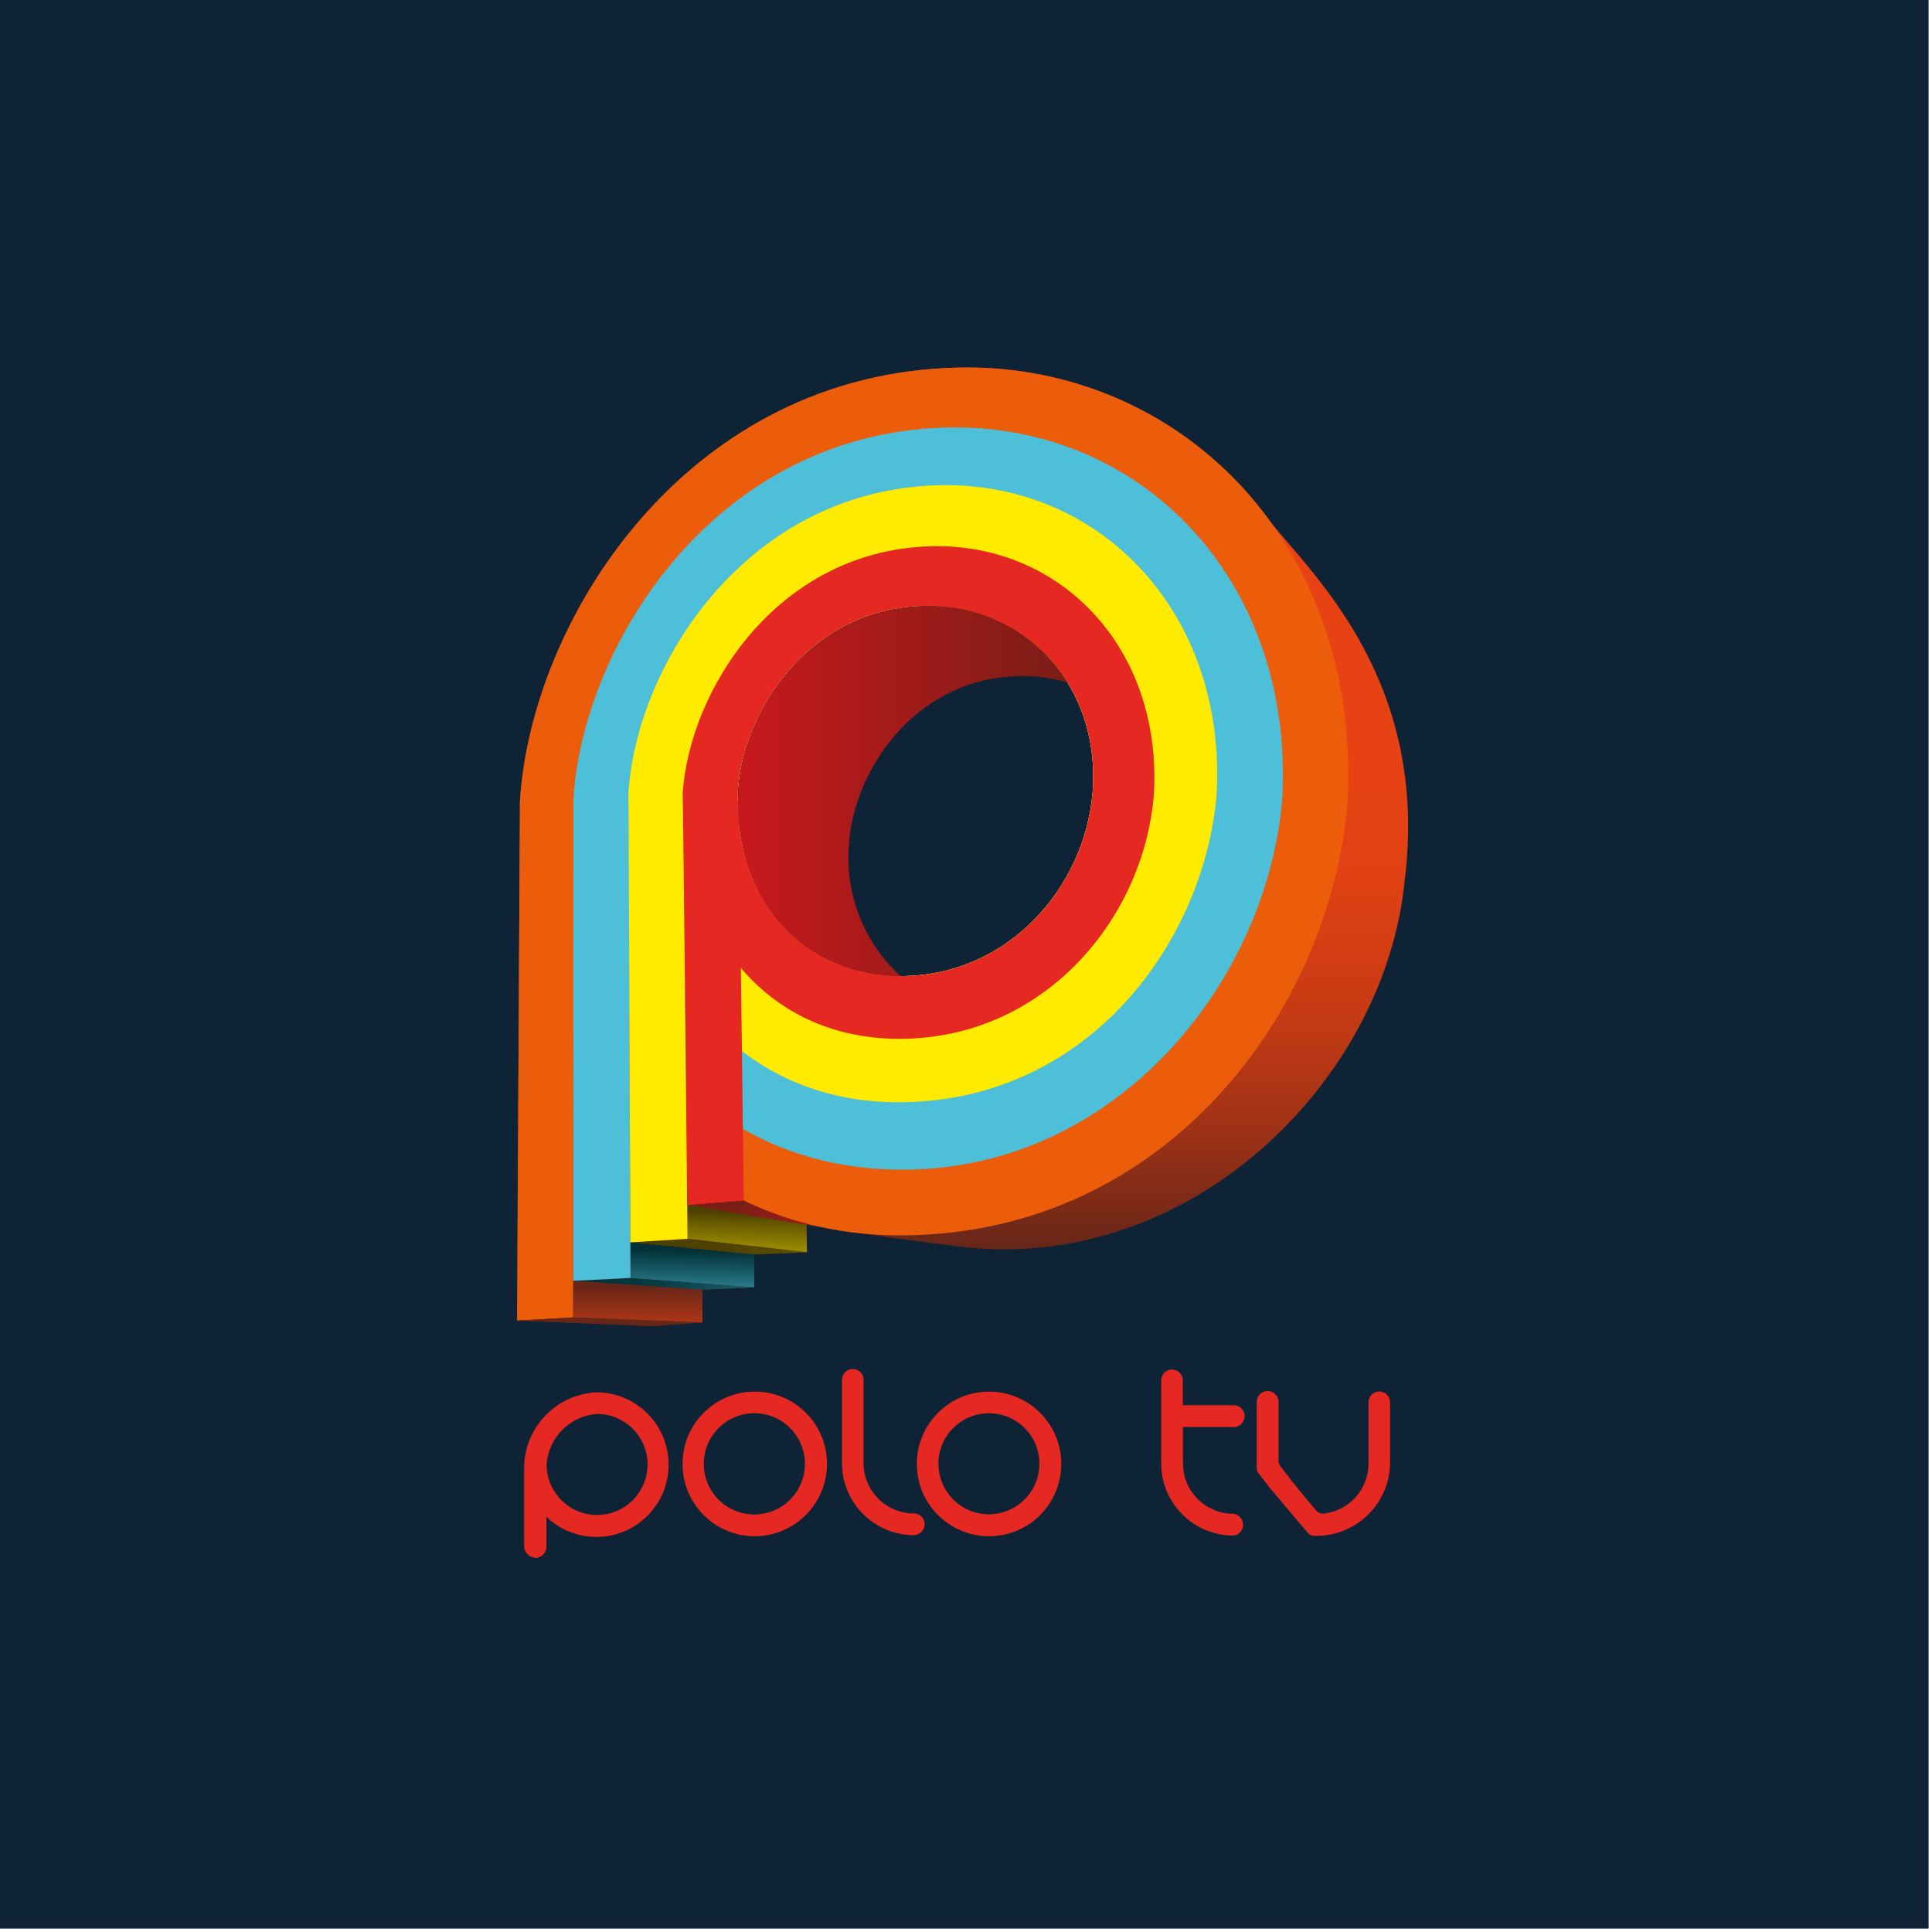
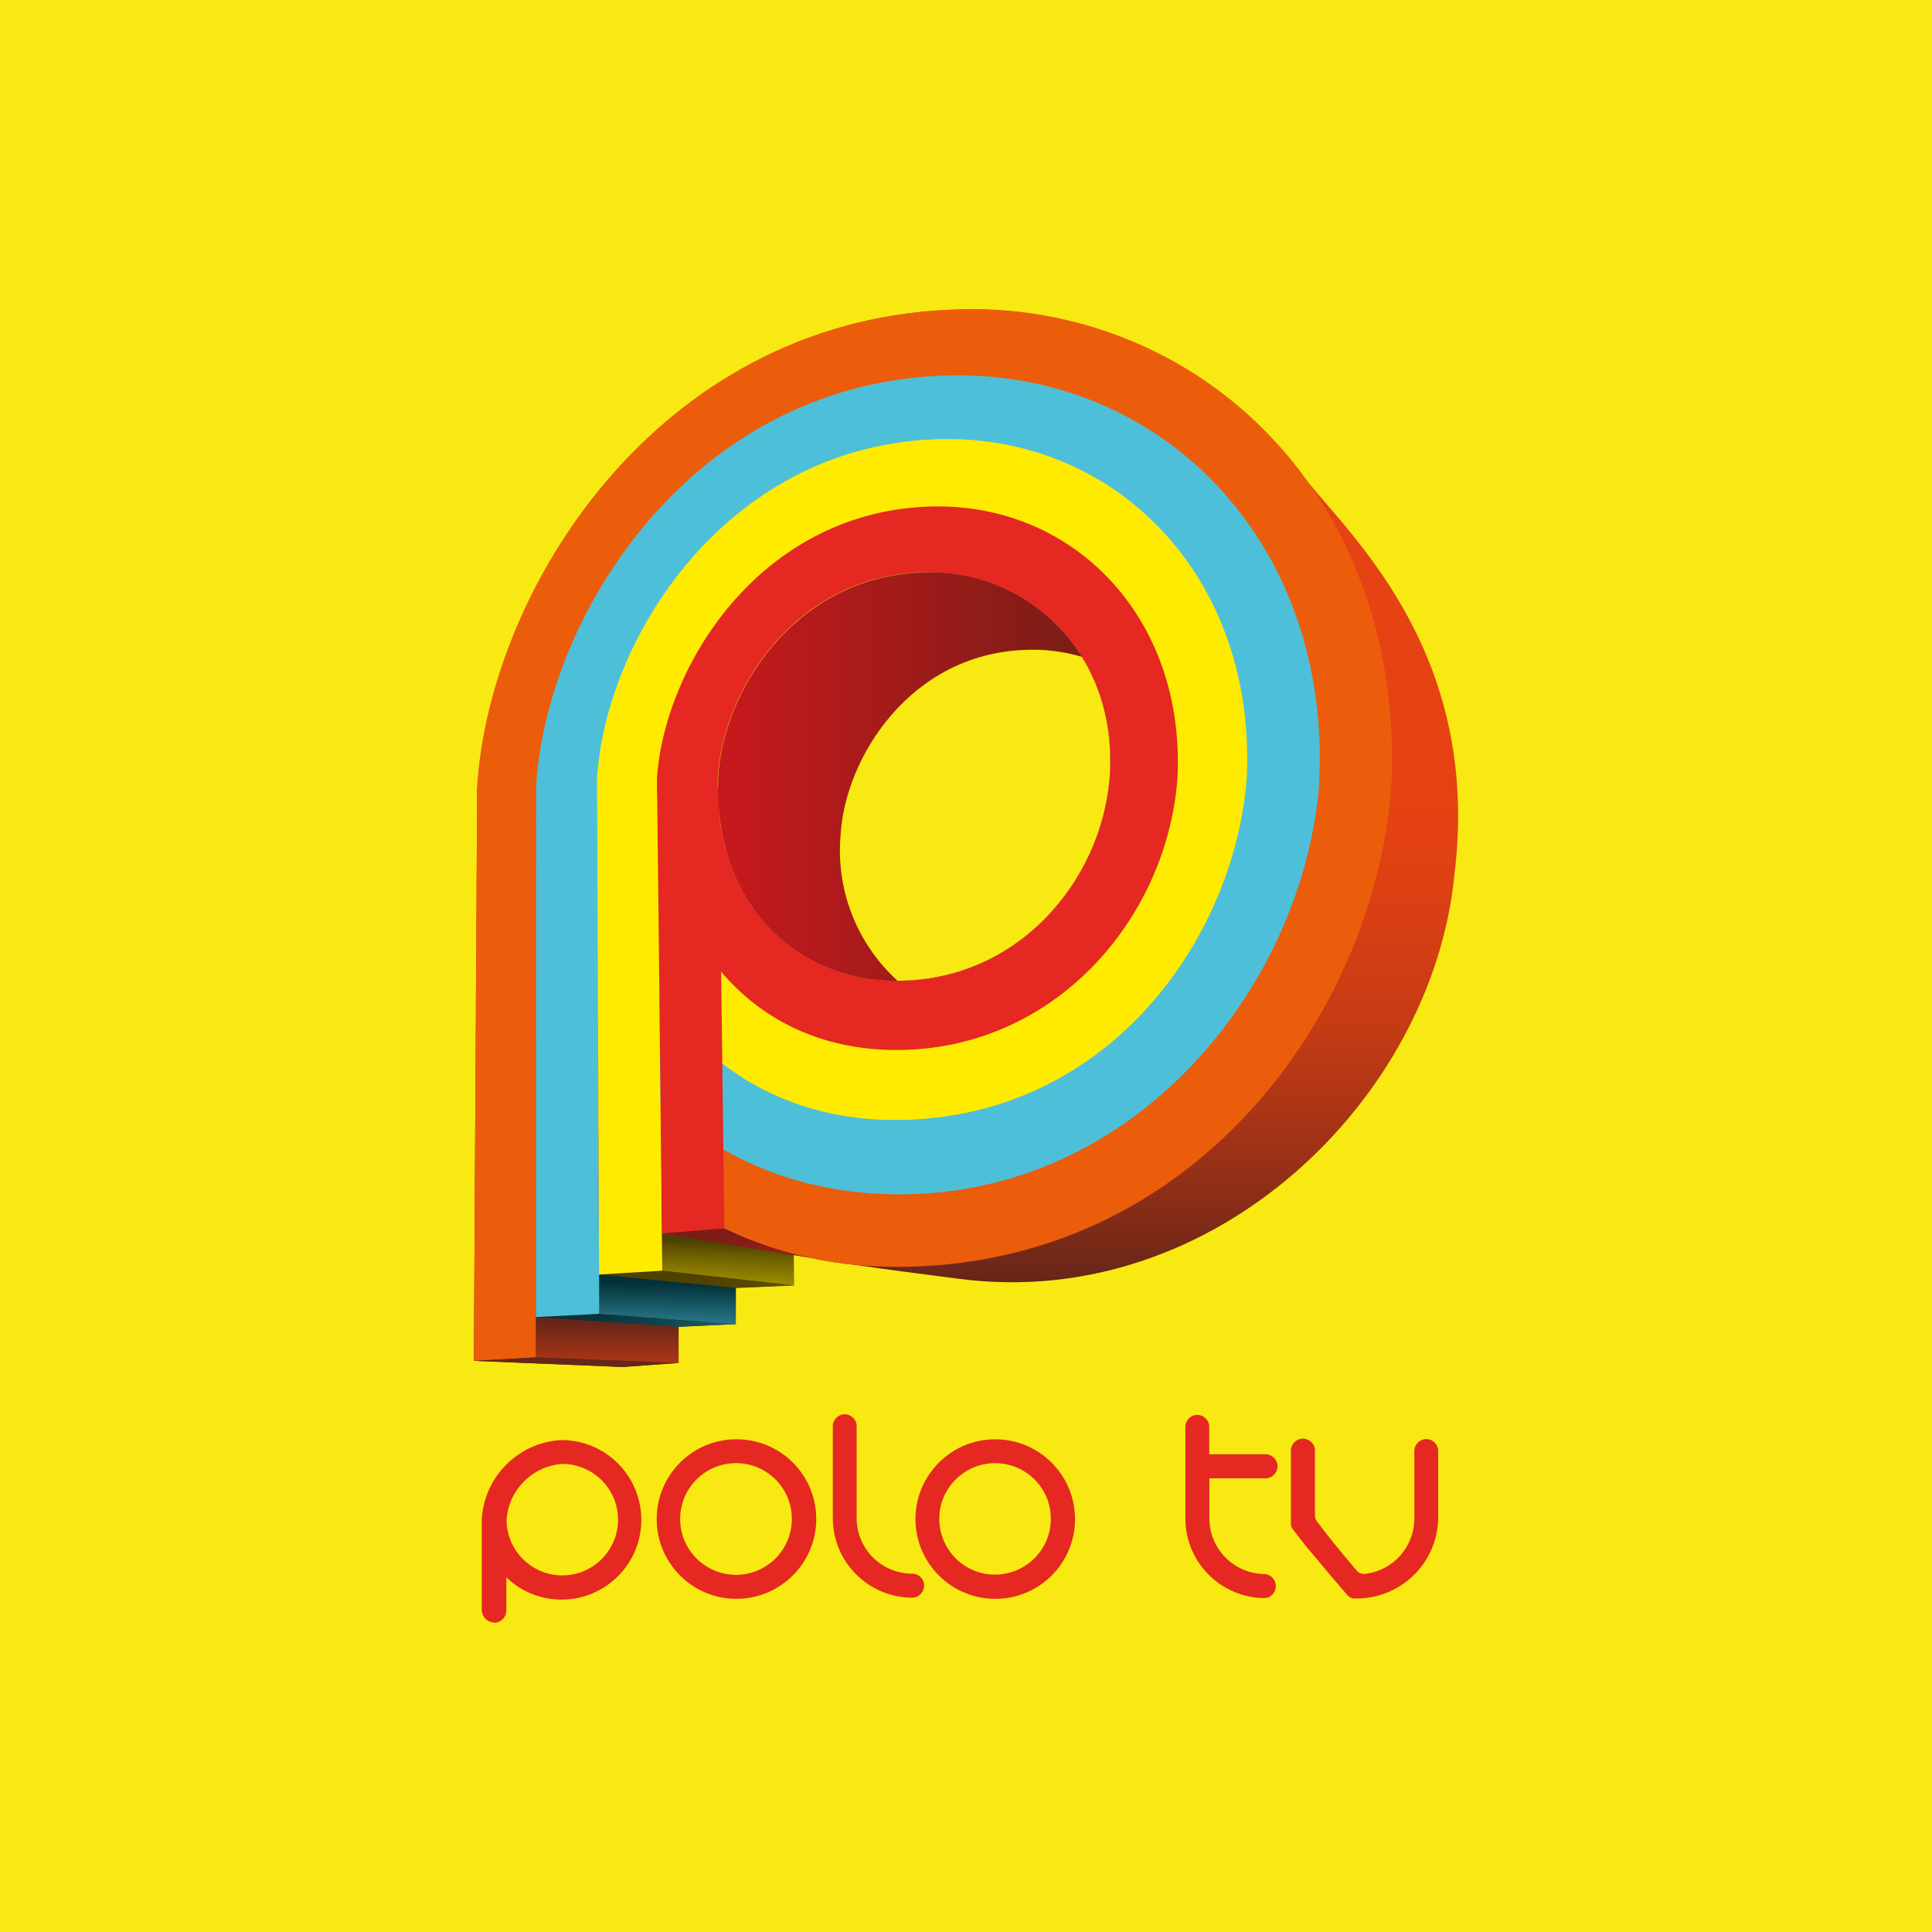
- <svg xmlns="http://www.w3.org/2000/svg" width="284" height="284" viewBox="0 0 284 284" fill="none">
-   <rect width="283.5" height="283.5" fill="#0E2335" />
-   <path d="M186.992 77.024C186.531 76.384 186.071 75.795 185.61 75.18C174.506 60.915 157.082 53.027 139.044 54.103C100.179 55.972 78.073 91.495 76.435 117.746L76 194.118L95.803 194.938L103.198 194.4V189.585L110.797 189.226V184.386L118.575 184.053V180.006L120.75 180.39C122.746 180.826 124.767 181.133 126.788 181.338C131.138 181.978 135.692 182.567 140.707 183.208C174.659 187.562 203.571 159.108 206.488 129.45C210.096 100.535 193.439 84.964 186.992 77.024ZM160.613 116.491C159.461 130.372 148.28 143.485 132.366 143.485C118.882 143.485 107.829 133.189 108.469 116.261C109.108 105.043 118.473 89.856 135.155 89.087C149.969 88.396 161.866 100.202 160.613 116.491Z" fill="url(#paint0_linear_16_249)" />
-   <path d="M118.626 184.078L118.549 180.032L101.023 177.138L101.074 182.106L118.626 184.078Z" fill="url(#paint1_linear_16_249)" />
-   <path d="M92.656 182.618L110.848 184.411L118.626 184.078L101.074 182.106L92.656 182.618Z" fill="url(#paint2_linear_16_249)" />
-   <path d="M120.647 180.365L101.074 177.138L109.338 176.472C109.313 176.446 120.647 180.365 120.647 180.365Z" fill="url(#paint3_linear_16_249)" />
-   <path d="M139.044 54.102C100.102 55.972 77.97 91.623 76.435 117.899C76.435 152.807 99.079 181.953 132.903 181.594C171.666 181.235 195.461 148.453 198.071 118.207C200.297 79.944 173.252 52.463 139.044 54.102ZM160.613 116.491C159.461 130.372 148.28 143.485 132.366 143.485C118.882 143.485 107.829 133.189 108.469 116.26C109.108 105.043 118.473 89.855 135.155 89.087C149.969 88.396 161.867 100.202 160.613 116.491Z" fill="#EB5D0B" />
-   <path d="M137.867 62.887C104.58 64.475 85.723 94.952 84.29 117.413C84.29 147.275 102.61 171.939 132.622 171.939C164.272 171.939 186.224 144.176 188.476 117.592C190.369 84.964 167.214 61.478 137.867 62.887ZM160.613 116.491C159.462 130.372 148.28 143.485 132.366 143.485C118.882 143.485 107.829 133.189 108.469 116.26C109.108 105.043 118.473 89.855 135.155 89.087C149.969 88.396 161.867 100.202 160.613 116.491Z" fill="#4EBFD9" />
-   <path d="M136.946 71.364C109.313 72.67 93.475 98.025 92.375 116.67C92.375 141.487 107.573 162.335 132.545 162.027C160.075 161.745 176.937 138.465 178.83 116.926C180.416 89.727 161.201 70.186 136.946 71.364ZM160.613 116.491C159.461 130.372 148.28 143.485 132.366 143.485C118.882 143.485 107.829 133.189 108.469 116.26C109.108 105.043 118.473 89.855 135.155 89.087C149.969 88.396 161.866 100.202 160.613 116.491Z" fill="#FFEB00" />
-   <path d="M136.076 80.328C113.944 81.378 101.33 101.636 100.358 116.593C100.358 136.467 112.127 152.705 132.238 152.705C153.269 152.705 168.109 135.315 169.619 116.798C170.898 95.003 155.521 79.38 136.076 80.328ZM160.613 116.491C159.461 130.372 148.28 143.485 132.366 143.485C118.882 143.485 107.829 133.189 108.468 116.26C109.108 105.043 118.472 89.855 135.154 89.087C149.969 88.396 161.866 100.202 160.613 116.491ZM184.74 215.887V206.283C184.638 205.412 185.277 204.593 186.147 204.49C187.017 204.388 187.836 205.028 187.938 205.899C187.964 206.027 187.964 206.155 187.938 206.283V214.735C187.938 215.016 188.041 215.298 188.22 215.529C190.395 218.423 191.674 219.883 193.49 222.059C193.721 222.341 194.053 222.495 194.437 222.495H194.642C198.377 222.034 201.166 218.884 201.166 215.119V206.129C201.166 205.259 201.883 204.542 202.753 204.542C203.622 204.542 204.339 205.259 204.339 206.129V215.144C204.211 221.137 199.273 225.875 193.286 225.773C192.902 225.799 192.544 225.645 192.288 225.363C189.857 222.572 188.629 221.009 186.761 218.832L185.073 216.656C184.842 216.425 184.74 216.143 184.74 215.887ZM87.744 207.845C83.778 208.153 80.631 211.303 80.349 215.273C80.349 219.37 83.676 222.7 87.769 222.7C91.863 222.7 95.189 219.37 95.189 215.273C95.189 211.175 91.863 207.845 87.744 207.845C87.769 207.845 87.769 207.845 87.744 207.845ZM78.789 228.974C77.868 229 77.1 228.283 77.049 227.361C77.049 227.335 77.049 227.284 77.049 227.258V215.298C77.33 209.561 81.936 204.951 87.667 204.67C93.526 204.67 98.285 209.433 98.285 215.298C98.285 221.163 93.526 225.927 87.667 225.927C84.929 225.927 82.294 224.877 80.324 222.956V227.31C80.349 228.232 79.607 229 78.686 229.026H78.661L78.789 228.974ZM110.925 207.743C106.831 207.717 103.479 211.021 103.454 215.144C103.428 219.242 106.729 222.597 110.848 222.623C114.942 222.649 118.293 219.345 118.319 215.221C118.319 215.196 118.319 215.196 118.319 215.17C118.319 211.072 114.993 207.743 110.899 207.743H110.925ZM110.925 225.824C105.065 225.824 100.306 221.035 100.332 215.17C100.332 209.305 105.117 204.542 110.976 204.567C116.835 204.567 121.568 209.331 121.568 215.196C121.568 221.061 116.784 225.824 110.925 225.824ZM134.387 225.671C128.528 225.671 123.769 220.933 123.769 215.068V202.826C123.769 201.955 124.485 201.238 125.355 201.238C126.225 201.238 126.941 201.955 126.941 202.826V215.068C126.941 219.165 130.268 222.469 134.336 222.469C135.206 222.469 135.922 223.161 135.922 224.031C135.922 224.928 135.231 225.645 134.336 225.671H134.387ZM145.389 207.743C141.295 207.743 137.943 211.047 137.943 215.144C137.943 219.242 141.244 222.597 145.338 222.597C149.431 222.597 152.783 219.293 152.783 215.196V215.17C152.809 211.072 149.483 207.768 145.389 207.743ZM145.389 225.824C139.53 225.824 134.771 221.061 134.771 215.196C134.771 209.331 139.53 204.567 145.389 204.567C151.248 204.567 156.007 209.331 156.007 215.196C156.007 221.061 151.274 225.824 145.389 225.824ZM173.866 206.565H181.158C182.028 206.462 182.847 207.103 182.949 207.973C183.051 208.844 182.412 209.664 181.542 209.766C181.414 209.792 181.286 209.792 181.158 209.766H173.892V215.17C173.917 219.242 177.243 222.52 181.312 222.52C182.181 222.623 182.821 223.417 182.719 224.313C182.642 225.056 182.054 225.645 181.312 225.722C175.452 225.722 170.693 220.984 170.693 215.119V202.902C170.693 202.032 171.41 201.315 172.28 201.315C173.15 201.315 173.866 202.032 173.866 202.902V206.565Z" fill="#E52821" />
-   <path d="M76 194.118L76.435 117.771H84.29L84.264 193.657L76 194.118Z" fill="#EB5D0B" />
-   <path d="M103.249 194.4V189.585L84.264 188.279V193.657L103.249 194.4Z" fill="url(#paint4_linear_16_249)" />
-   <path d="M76 194.118L95.803 194.937L103.198 194.4L84.29 193.657C84.264 193.657 76 194.118 76 194.118Z" fill="#662618" />
-   <path d="M110.874 189.252V184.411L92.682 182.618L92.708 187.869C92.682 187.869 110.874 189.252 110.874 189.252Z" fill="url(#paint5_linear_16_249)" />
-   <path d="M84.264 188.279L103.249 189.585L110.848 189.226L92.682 187.869C92.707 187.869 84.264 188.279 84.264 188.279Z" fill="url(#paint6_linear_16_249)" />
-   <path d="M84.264 188.279L84.29 117.771L92.375 117.695L92.682 187.843C92.682 187.869 84.264 188.279 84.264 188.279Z" fill="#4EBFD9" />
-   <path d="M92.656 182.618L92.4 117.72H100.383L101.074 182.106L92.656 182.618Z" fill="#FFEB00" />
-   <path d="M101.049 177.138L100.383 117.72H108.596L109.338 176.472C109.313 176.446 101.049 177.138 101.049 177.138Z" fill="#E52821" />
-   <path d="M124.818 123.944C125.432 113.802 134.003 100.023 149.253 99.408C151.837 99.28 154.447 99.588 156.928 100.33C152.323 92.852 143.956 88.549 135.206 89.113C118.524 89.907 109.134 105.068 108.52 116.286C107.803 133.189 118.857 143.51 132.417 143.51C126.942 138.542 124.127 131.294 124.818 123.944Z" fill="url(#paint7_linear_16_249)" />
+ <svg xmlns="http://www.w3.org/2000/svg" width="250" height="250" viewBox="0 0 250 250" fill="none">
+   <rect width="250" height="250" fill="#F8E912" />
+   <path d="M169.233 62.359C168.785 61.737 168.338 61.165 167.89 60.568C157.093 46.712 140.153 39.05 122.615 40.095C84.828 41.911 63.334 76.414 61.742 101.912L61.319 176.094L80.574 176.89L87.763 176.367V171.69L95.151 171.342V166.641L102.714 166.317V162.387L104.828 162.76C106.769 163.183 108.734 163.481 110.699 163.68C114.928 164.302 119.356 164.874 124.232 165.496C157.243 169.725 185.353 142.088 188.189 113.281C191.696 85.195 175.502 70.071 169.233 62.359ZM143.586 100.693C142.466 114.176 131.595 126.913 116.122 126.913C103.012 126.913 92.266 116.913 92.888 100.469C93.51 89.574 102.614 74.822 118.834 74.076C133.237 73.404 144.804 84.872 143.586 100.693Z" fill="url(#paint0_linear_356_1339)" />
+   <path d="M102.763 166.342L102.689 162.412L85.649 159.601L85.698 164.427L102.763 166.342Z" fill="url(#paint1_linear_356_1339)" />
+   <path d="M77.514 164.924L95.201 166.665L102.763 166.342L85.698 164.427L77.514 164.924Z" fill="url(#paint2_linear_356_1339)" />
+   <path d="M104.729 162.735L85.698 159.601L93.733 158.954C93.709 158.929 104.729 162.735 104.729 162.735Z" fill="url(#paint3_linear_356_1339)" />
+   <path d="M122.615 40.095C84.753 41.911 63.235 76.538 61.742 102.062C61.742 135.968 83.758 164.277 116.644 163.929C154.332 163.581 177.467 131.739 180.004 102.36C182.169 65.195 155.874 38.502 122.615 40.095ZM143.586 100.693C142.466 114.176 131.595 126.913 116.122 126.913C103.012 126.913 92.266 116.913 92.888 100.469C93.51 89.574 102.614 74.822 118.834 74.076C133.237 73.404 144.804 84.872 143.586 100.693Z" fill="#EB5D0B" />
+   <path d="M121.47 48.627C89.106 50.169 70.772 79.772 69.379 101.589C69.379 130.595 87.191 154.551 116.371 154.551C147.143 154.551 168.487 127.585 170.676 101.763C172.517 70.07 150.004 47.259 121.47 48.627ZM143.586 100.693C142.466 114.176 131.595 126.913 116.122 126.913C103.012 126.913 92.266 116.913 92.888 100.469C93.51 89.574 102.614 74.822 118.834 74.076C133.237 73.404 144.804 84.872 143.586 100.693Z" fill="#4EBFD9" />
+   <path d="M120.575 56.861C93.709 58.13 78.31 82.757 77.24 100.868C77.24 124.973 92.017 145.222 116.296 144.923C143.063 144.65 159.457 122.037 161.298 101.116C162.84 74.698 144.158 55.717 120.575 56.861ZM143.586 100.693C142.466 114.176 131.595 126.913 116.122 126.913C103.012 126.913 92.266 116.913 92.888 100.469C93.51 89.574 102.614 74.822 118.834 74.076C133.237 73.404 144.804 84.872 143.586 100.693Z" fill="#FFEB00" />
+   <path d="M119.729 65.568C98.211 66.588 85.947 86.265 85.002 100.793C85.002 120.097 96.445 135.868 115.998 135.868C136.446 135.868 150.874 118.977 152.342 100.992C153.586 79.822 138.635 64.647 119.729 65.568ZM143.586 100.693C142.466 114.176 131.595 126.913 116.122 126.913C103.012 126.913 92.266 116.913 92.888 100.469C93.51 89.574 102.614 74.822 118.834 74.076C133.237 73.404 144.804 84.872 143.586 100.693ZM167.044 197.238V187.91C166.944 187.064 167.566 186.268 168.412 186.168C169.258 186.069 170.054 186.691 170.153 187.537C170.178 187.661 170.178 187.785 170.153 187.91V196.119C170.153 196.393 170.253 196.666 170.427 196.89C172.542 199.701 173.785 201.119 175.552 203.234C175.776 203.507 176.099 203.657 176.472 203.657H176.671C180.303 203.209 183.015 200.149 183.015 196.492V187.761C183.015 186.915 183.711 186.218 184.557 186.218C185.403 186.218 186.099 186.915 186.099 187.761V196.517C185.975 202.338 181.174 206.94 175.353 206.841C174.979 206.866 174.631 206.716 174.382 206.443C172.019 203.731 170.825 202.214 169.009 200.099L167.367 197.985C167.143 197.761 167.044 197.487 167.044 197.238ZM72.738 189.427C68.882 189.726 65.822 192.786 65.549 196.641C65.549 200.622 68.782 203.856 72.763 203.856C76.743 203.856 79.977 200.622 79.977 196.641C79.977 192.661 76.743 189.427 72.738 189.427C72.763 189.427 72.763 189.427 72.738 189.427ZM64.031 209.95C63.136 209.975 62.389 209.279 62.339 208.383C62.339 208.358 62.339 208.308 62.339 208.284V196.666C62.613 191.094 67.091 186.616 72.663 186.343C78.36 186.343 82.987 190.97 82.987 196.666C82.987 202.363 78.36 206.99 72.663 206.99C70.001 206.99 67.439 205.97 65.524 204.104V208.333C65.549 209.229 64.827 209.975 63.931 210H63.907L64.031 209.95ZM95.276 189.328C91.296 189.303 88.037 192.512 88.012 196.517C87.987 200.497 91.196 203.756 95.201 203.781C99.181 203.806 102.44 200.597 102.465 196.592C102.465 196.567 102.465 196.567 102.465 196.542C102.465 192.562 99.231 189.328 95.251 189.328H95.276ZM95.276 206.89C89.579 206.89 84.952 202.239 84.977 196.542C84.977 190.845 89.629 186.218 95.325 186.243C101.022 186.243 105.624 190.87 105.624 196.567C105.624 202.263 100.972 206.89 95.276 206.89ZM118.087 206.741C112.391 206.741 107.764 202.139 107.764 196.442V184.551C107.764 183.706 108.46 183.009 109.306 183.009C110.152 183.009 110.848 183.706 110.848 184.551V196.442C110.848 200.423 114.082 203.632 118.038 203.632C118.883 203.632 119.58 204.303 119.58 205.149C119.58 206.02 118.908 206.716 118.038 206.741H118.087ZM128.784 189.328C124.804 189.328 121.545 192.537 121.545 196.517C121.545 200.497 124.754 203.756 128.734 203.756C132.715 203.756 135.973 200.547 135.973 196.567V196.542C135.998 192.562 132.764 189.353 128.784 189.328ZM128.784 206.89C123.087 206.89 118.46 202.263 118.46 196.567C118.46 190.87 123.087 186.243 128.784 186.243C134.481 186.243 139.108 190.87 139.108 196.567C139.108 202.263 134.506 206.89 128.784 206.89ZM156.471 188.183H163.561C164.407 188.084 165.203 188.706 165.303 189.552C165.402 190.397 164.78 191.193 163.934 191.293C163.81 191.318 163.686 191.318 163.561 191.293H156.496V196.542C156.521 200.497 159.755 203.681 163.711 203.681C164.556 203.781 165.178 204.552 165.079 205.423C165.004 206.144 164.432 206.716 163.711 206.791C158.014 206.791 153.387 202.189 153.387 196.492V184.626C153.387 183.78 154.083 183.084 154.929 183.084C155.775 183.084 156.471 183.78 156.471 184.626V188.183Z" fill="#E52821" />
+   <path d="M61.319 176.094L61.742 101.937H69.379L69.355 175.646L61.319 176.094Z" fill="#EB5D0B" />
+   <path d="M87.813 176.367V171.69L69.355 170.422V175.646L87.813 176.367Z" fill="url(#paint4_linear_356_1339)" />
+   <path d="M61.319 176.094L80.574 176.89L87.763 176.367L69.379 175.646C69.355 175.646 61.319 176.094 61.319 176.094Z" fill="#662618" />
+   <path d="M95.226 171.367V166.665L77.539 164.924L77.564 170.024C77.539 170.024 95.226 171.367 95.226 171.367Z" fill="url(#paint5_linear_356_1339)" />
+   <path d="M69.355 170.422L87.813 171.69L95.201 171.342L77.539 170.024C77.564 170.024 69.355 170.422 69.355 170.422Z" fill="url(#paint6_linear_356_1339)" />
+   <path d="M69.355 170.422L69.379 101.937L77.24 101.863L77.539 169.999C77.539 170.024 69.355 170.422 69.355 170.422Z" fill="#4EBFD9" />
+   <path d="M77.514 164.924L77.265 101.887H85.027L85.698 164.427L77.514 164.924Z" fill="#FFEB00" />
+   <path d="M85.673 159.601L85.027 101.887H93.012L93.733 158.954C93.709 158.929 85.673 159.601 85.673 159.601Z" fill="#E52821" />
+   <path d="M108.784 107.932C109.381 98.081 117.714 84.698 132.54 84.101C135.053 83.976 137.59 84.275 140.003 84.996C135.526 77.733 127.391 73.553 118.883 74.1C102.664 74.872 93.534 89.599 92.937 100.494C92.241 116.913 102.987 126.938 116.172 126.938C110.848 122.112 108.112 115.072 108.784 107.932Z" fill="url(#paint7_linear_356_1339)" />
  <defs>
-     <linearGradient id="paint0_linear_16_249" x1="141.497" y1="183.589" x2="141.497" y2="79.104" gradientUnits="userSpaceOnUse">
+     <linearGradient id="paint0_linear_356_1339" x1="125" y1="165.867" x2="125" y2="64.379" gradientUnits="userSpaceOnUse">
      <stop stop-color="#662618" />
      <stop offset="0.07" stop-color="#7F2B17" />
      <stop offset="0.19" stop-color="#A43316" />
      <stop offset="0.31" stop-color="#C13A14" />
      <stop offset="0.43" stop-color="#D53E14" />
      <stop offset="0.55" stop-color="#E24113" />
      <stop offset="0.66" stop-color="#E64213" />
    </linearGradient>
-     <linearGradient id="paint1_linear_16_249" x1="109.839" y1="178.314" x2="108.982" y2="199.694" gradientUnits="userSpaceOnUse">
+     <linearGradient id="paint1_linear_356_1339" x1="94.22" y1="160.743" x2="93.389" y2="181.51" gradientUnits="userSpaceOnUse">
      <stop stop-color="#4D4000" />
      <stop offset="0.08" stop-color="#6A5C00" />
      <stop offset="0.23" stop-color="#978700" />
      <stop offset="0.37" stop-color="#BDAB00" />
      <stop offset="0.52" stop-color="#DAC700" />
      <stop offset="0.66" stop-color="#EEDB00" />
      <stop offset="0.8" stop-color="#FBE700" />
      <stop offset="0.94" stop-color="#FFEB00" />
    </linearGradient>
-     <linearGradient id="paint2_linear_16_249" x1="92.267" y1="183.252" x2="143.851" y2="183.252" gradientUnits="userSpaceOnUse">
+     <linearGradient id="paint2_linear_356_1339" x1="77.136" y1="165.54" x2="127.289" y2="165.54" gradientUnits="userSpaceOnUse">
      <stop stop-color="#4D4000" />
      <stop offset="0.27" stop-color="#4F4200" />
      <stop offset="0.41" stop-color="#574A00" />
      <stop offset="0.53" stop-color="#655700" />
      <stop offset="0.62" stop-color="#786900" />
      <stop offset="0.71" stop-color="#918100" />
      <stop offset="0.79" stop-color="#B09F00" />
      <stop offset="0.87" stop-color="#D3C100" />
      <stop offset="0.94" stop-color="#FFEB00" />
    </linearGradient>
-     <linearGradient id="paint3_linear_16_249" x1="110.223" y1="176.547" x2="113.726" y2="188.655" gradientUnits="userSpaceOnUse">
+     <linearGradient id="paint3_linear_356_1339" x1="94.593" y1="159.027" x2="97.993" y2="170.789" gradientUnits="userSpaceOnUse">
      <stop stop-color="#7A1D16" />
      <stop offset="0.96" stop-color="#C5191D" />
    </linearGradient>
-     <linearGradient id="paint4_linear_16_249" x1="93.766" y1="188.981" x2="93.766" y2="199.829" gradientUnits="userSpaceOnUse">
+     <linearGradient id="paint4_linear_356_1339" x1="78.593" y1="171.104" x2="78.593" y2="181.641" gradientUnits="userSpaceOnUse">
      <stop stop-color="#662618" />
      <stop offset="0.89" stop-color="#E64213" />
    </linearGradient>
-     <linearGradient id="paint5_linear_16_249" x1="101.759" y1="183.519" x2="101.536" y2="194.689" gradientUnits="userSpaceOnUse">
+     <linearGradient id="paint5_linear_356_1339" x1="86.364" y1="165.799" x2="86.147" y2="176.648" gradientUnits="userSpaceOnUse">
      <stop offset="0.03" stop-color="#033138" />
      <stop offset="0.95" stop-color="#4EBFD9" />
    </linearGradient>
-     <linearGradient id="paint6_linear_16_249" x1="85.361" y1="188.731" x2="136.857" y2="188.731" gradientUnits="userSpaceOnUse">
+     <linearGradient id="paint6_linear_356_1339" x1="70.421" y1="170.861" x2="120.489" y2="170.861" gradientUnits="userSpaceOnUse">
      <stop offset="0.03" stop-color="#033138" />
      <stop offset="0.15" stop-color="#06363E" />
      <stop offset="0.3" stop-color="#0E454F" />
      <stop offset="0.47" stop-color="#1B5E6B" />
      <stop offset="0.66" stop-color="#2D8092" />
      <stop offset="0.87" stop-color="#44ACC3" />
      <stop offset="0.95" stop-color="#4EBFD9" />
    </linearGradient>
-     <linearGradient id="paint7_linear_16_249" x1="108.579" y1="116.276" x2="156.926" y2="116.276" gradientUnits="userSpaceOnUse">
+     <linearGradient id="paint7_linear_356_1339" x1="92.995" y1="100.485" x2="140.001" y2="100.485" gradientUnits="userSpaceOnUse">
      <stop offset="0.04" stop-color="#C5191D" />
      <stop offset="1" stop-color="#7A1D16" />
    </linearGradient>
  </defs>
</svg>
